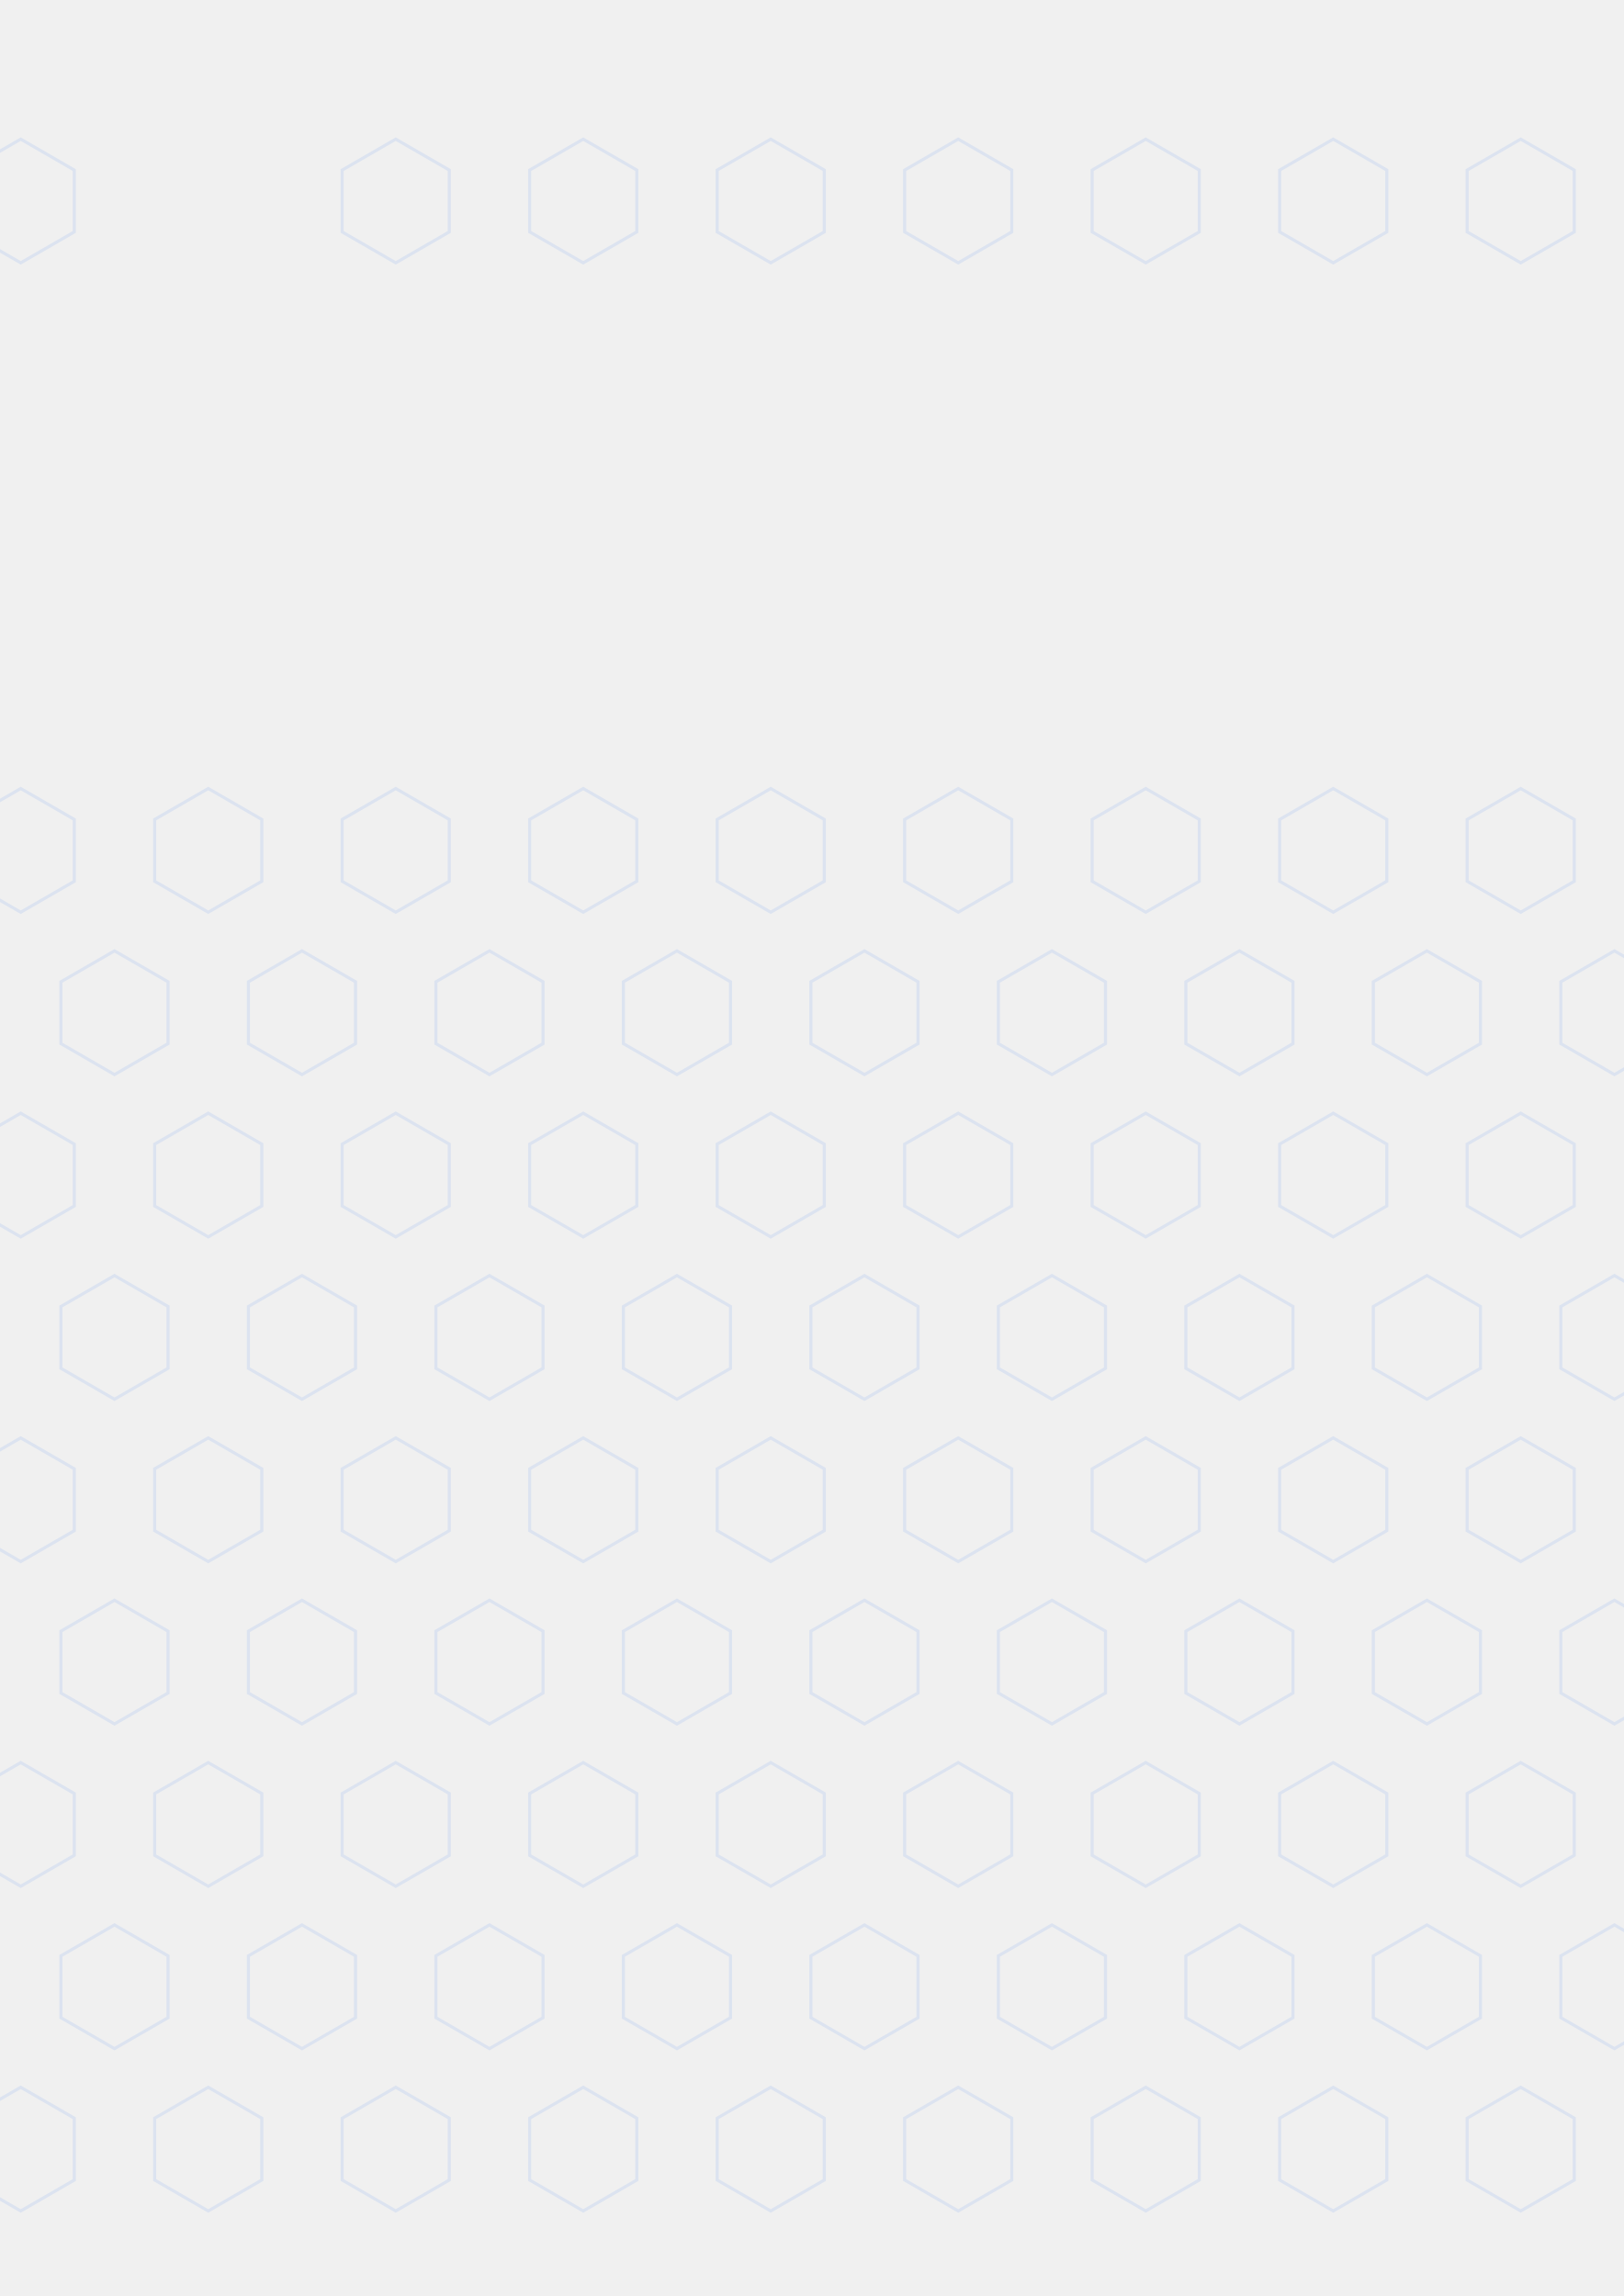
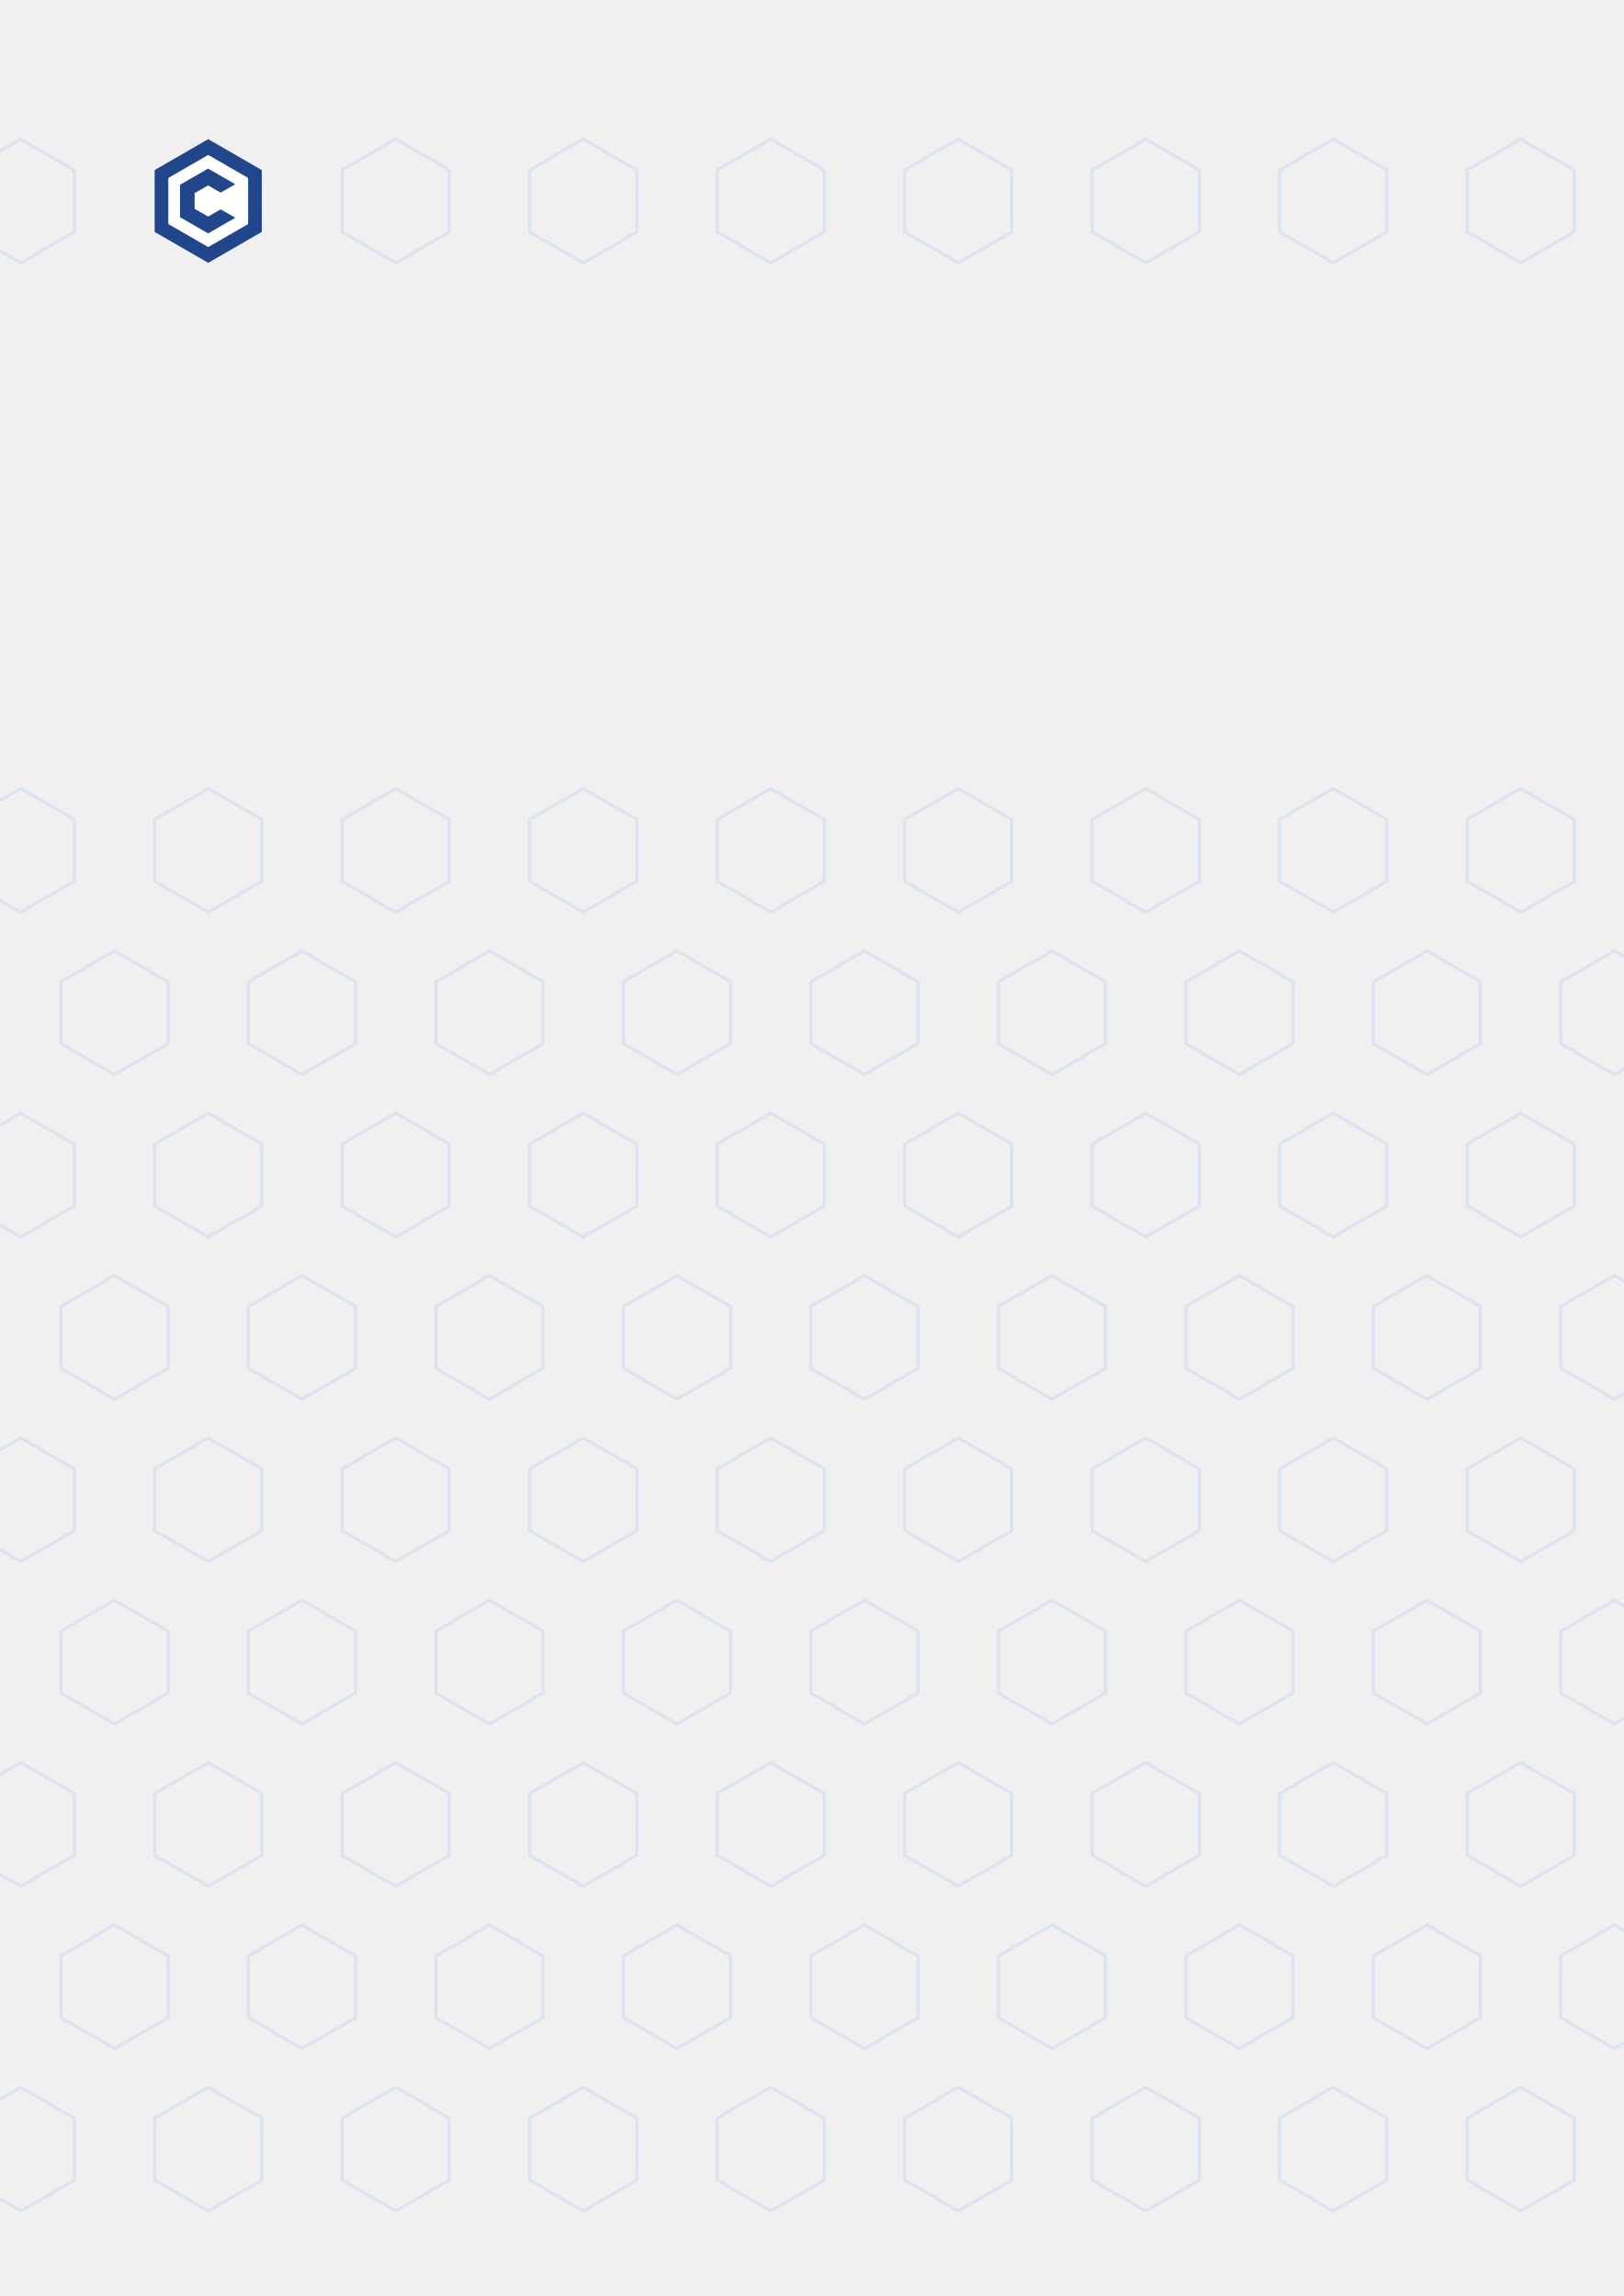
<svg xmlns="http://www.w3.org/2000/svg" viewBox="0 0 210 297" width="210mm" height="297mm" role="img" aria-label="Quotation honeycomb watermark">
  <defs>
    <polygon id="hx" points="0,-8 6.928,-4 6.928,4 0,8 -6.928,4 -6.928,-4" />
  </defs>
  <g fill="none" stroke="#DCE3F0" stroke-width="0.4">
    <use href="#hx" x="2.68" y="26" />
    <use href="#hx" x="51.18" y="26" />
    <use href="#hx" x="75.43" y="26" />
    <use href="#hx" x="99.68" y="26" />
    <use href="#hx" x="123.93" y="26" />
    <use href="#hx" x="148.18" y="26" />
    <use href="#hx" x="172.43" y="26" />
    <use href="#hx" x="196.68" y="26" />
    <use href="#hx" x="2.68" y="110" />
    <use href="#hx" x="26.93" y="110" />
    <use href="#hx" x="51.18" y="110" />
    <use href="#hx" x="75.43" y="110" />
    <use href="#hx" x="99.68" y="110" />
    <use href="#hx" x="123.93" y="110" />
    <use href="#hx" x="148.18" y="110" />
    <use href="#hx" x="172.43" y="110" />
    <use href="#hx" x="196.68" y="110" />
    <use href="#hx" x="14.805" y="131" />
    <use href="#hx" x="39.054" y="131" />
    <use href="#hx" x="63.303" y="131" />
    <use href="#hx" x="87.552" y="131" />
    <use href="#hx" x="111.801" y="131" />
    <use href="#hx" x="136.050" y="131" />
    <use href="#hx" x="160.299" y="131" />
    <use href="#hx" x="184.548" y="131" />
    <use href="#hx" x="208.797" y="131" />
    <use href="#hx" x="2.68" y="152" />
    <use href="#hx" x="26.93" y="152" />
    <use href="#hx" x="51.18" y="152" />
    <use href="#hx" x="75.43" y="152" />
    <use href="#hx" x="99.68" y="152" />
    <use href="#hx" x="123.93" y="152" />
    <use href="#hx" x="148.18" y="152" />
    <use href="#hx" x="172.43" y="152" />
    <use href="#hx" x="196.68" y="152" />
    <use href="#hx" x="14.805" y="173" />
    <use href="#hx" x="39.054" y="173" />
    <use href="#hx" x="63.303" y="173" />
    <use href="#hx" x="87.552" y="173" />
    <use href="#hx" x="111.801" y="173" />
    <use href="#hx" x="136.050" y="173" />
    <use href="#hx" x="160.299" y="173" />
    <use href="#hx" x="184.548" y="173" />
    <use href="#hx" x="208.797" y="173" />
    <use href="#hx" x="2.68" y="194" />
    <use href="#hx" x="26.93" y="194" />
    <use href="#hx" x="51.18" y="194" />
    <use href="#hx" x="75.43" y="194" />
    <use href="#hx" x="99.68" y="194" />
    <use href="#hx" x="123.93" y="194" />
    <use href="#hx" x="148.18" y="194" />
    <use href="#hx" x="172.43" y="194" />
    <use href="#hx" x="196.68" y="194" />
    <use href="#hx" x="14.805" y="215" />
    <use href="#hx" x="39.054" y="215" />
    <use href="#hx" x="63.303" y="215" />
    <use href="#hx" x="87.552" y="215" />
    <use href="#hx" x="111.801" y="215" />
    <use href="#hx" x="136.050" y="215" />
    <use href="#hx" x="160.299" y="215" />
    <use href="#hx" x="184.548" y="215" />
    <use href="#hx" x="208.797" y="215" />
    <use href="#hx" x="2.68" y="236" />
    <use href="#hx" x="26.93" y="236" />
    <use href="#hx" x="51.18" y="236" />
    <use href="#hx" x="75.43" y="236" />
    <use href="#hx" x="99.68" y="236" />
    <use href="#hx" x="123.93" y="236" />
    <use href="#hx" x="148.18" y="236" />
    <use href="#hx" x="172.43" y="236" />
    <use href="#hx" x="196.68" y="236" />
    <use href="#hx" x="14.805" y="257" />
    <use href="#hx" x="39.054" y="257" />
    <use href="#hx" x="63.303" y="257" />
    <use href="#hx" x="87.552" y="257" />
    <use href="#hx" x="111.801" y="257" />
    <use href="#hx" x="136.050" y="257" />
    <use href="#hx" x="160.299" y="257" />
    <use href="#hx" x="184.548" y="257" />
    <use href="#hx" x="208.797" y="257" />
    <use href="#hx" x="2.68" y="278" />
    <use href="#hx" x="26.93" y="278" />
    <use href="#hx" x="51.18" y="278" />
    <use href="#hx" x="75.43" y="278" />
    <use href="#hx" x="99.68" y="278" />
    <use href="#hx" x="123.93" y="278" />
    <use href="#hx" x="148.18" y="278" />
    <use href="#hx" x="172.43" y="278" />
    <use href="#hx" x="196.68" y="278" />
  </g>
+   <g transform="translate(26.93 26) scale(0.08)">
+     <polygon fill="#21468B" points="0,-100 86.6,-50 86.6,50 0,100 -86.6,50 -86.6,-50" />
+     <polygon fill="#FFFFFF" points="0,-74.5 64.5,-37.3 64.5,37.3 0,74.5 -64.5,37.3 -64.5,-37.3" />
+     <polygon fill="#21468B" points="-0.2,-25.2 20.1,-13.5 43.7,-27.1 -0.2,-52.4 -45.6,-26.2 -45.6,26.2 -0.2,52.4 43.7,27.1 20.1,13.5 -0.2,25.2 -22,12.6 -22,-12.6" />
+   </g>
</svg>
